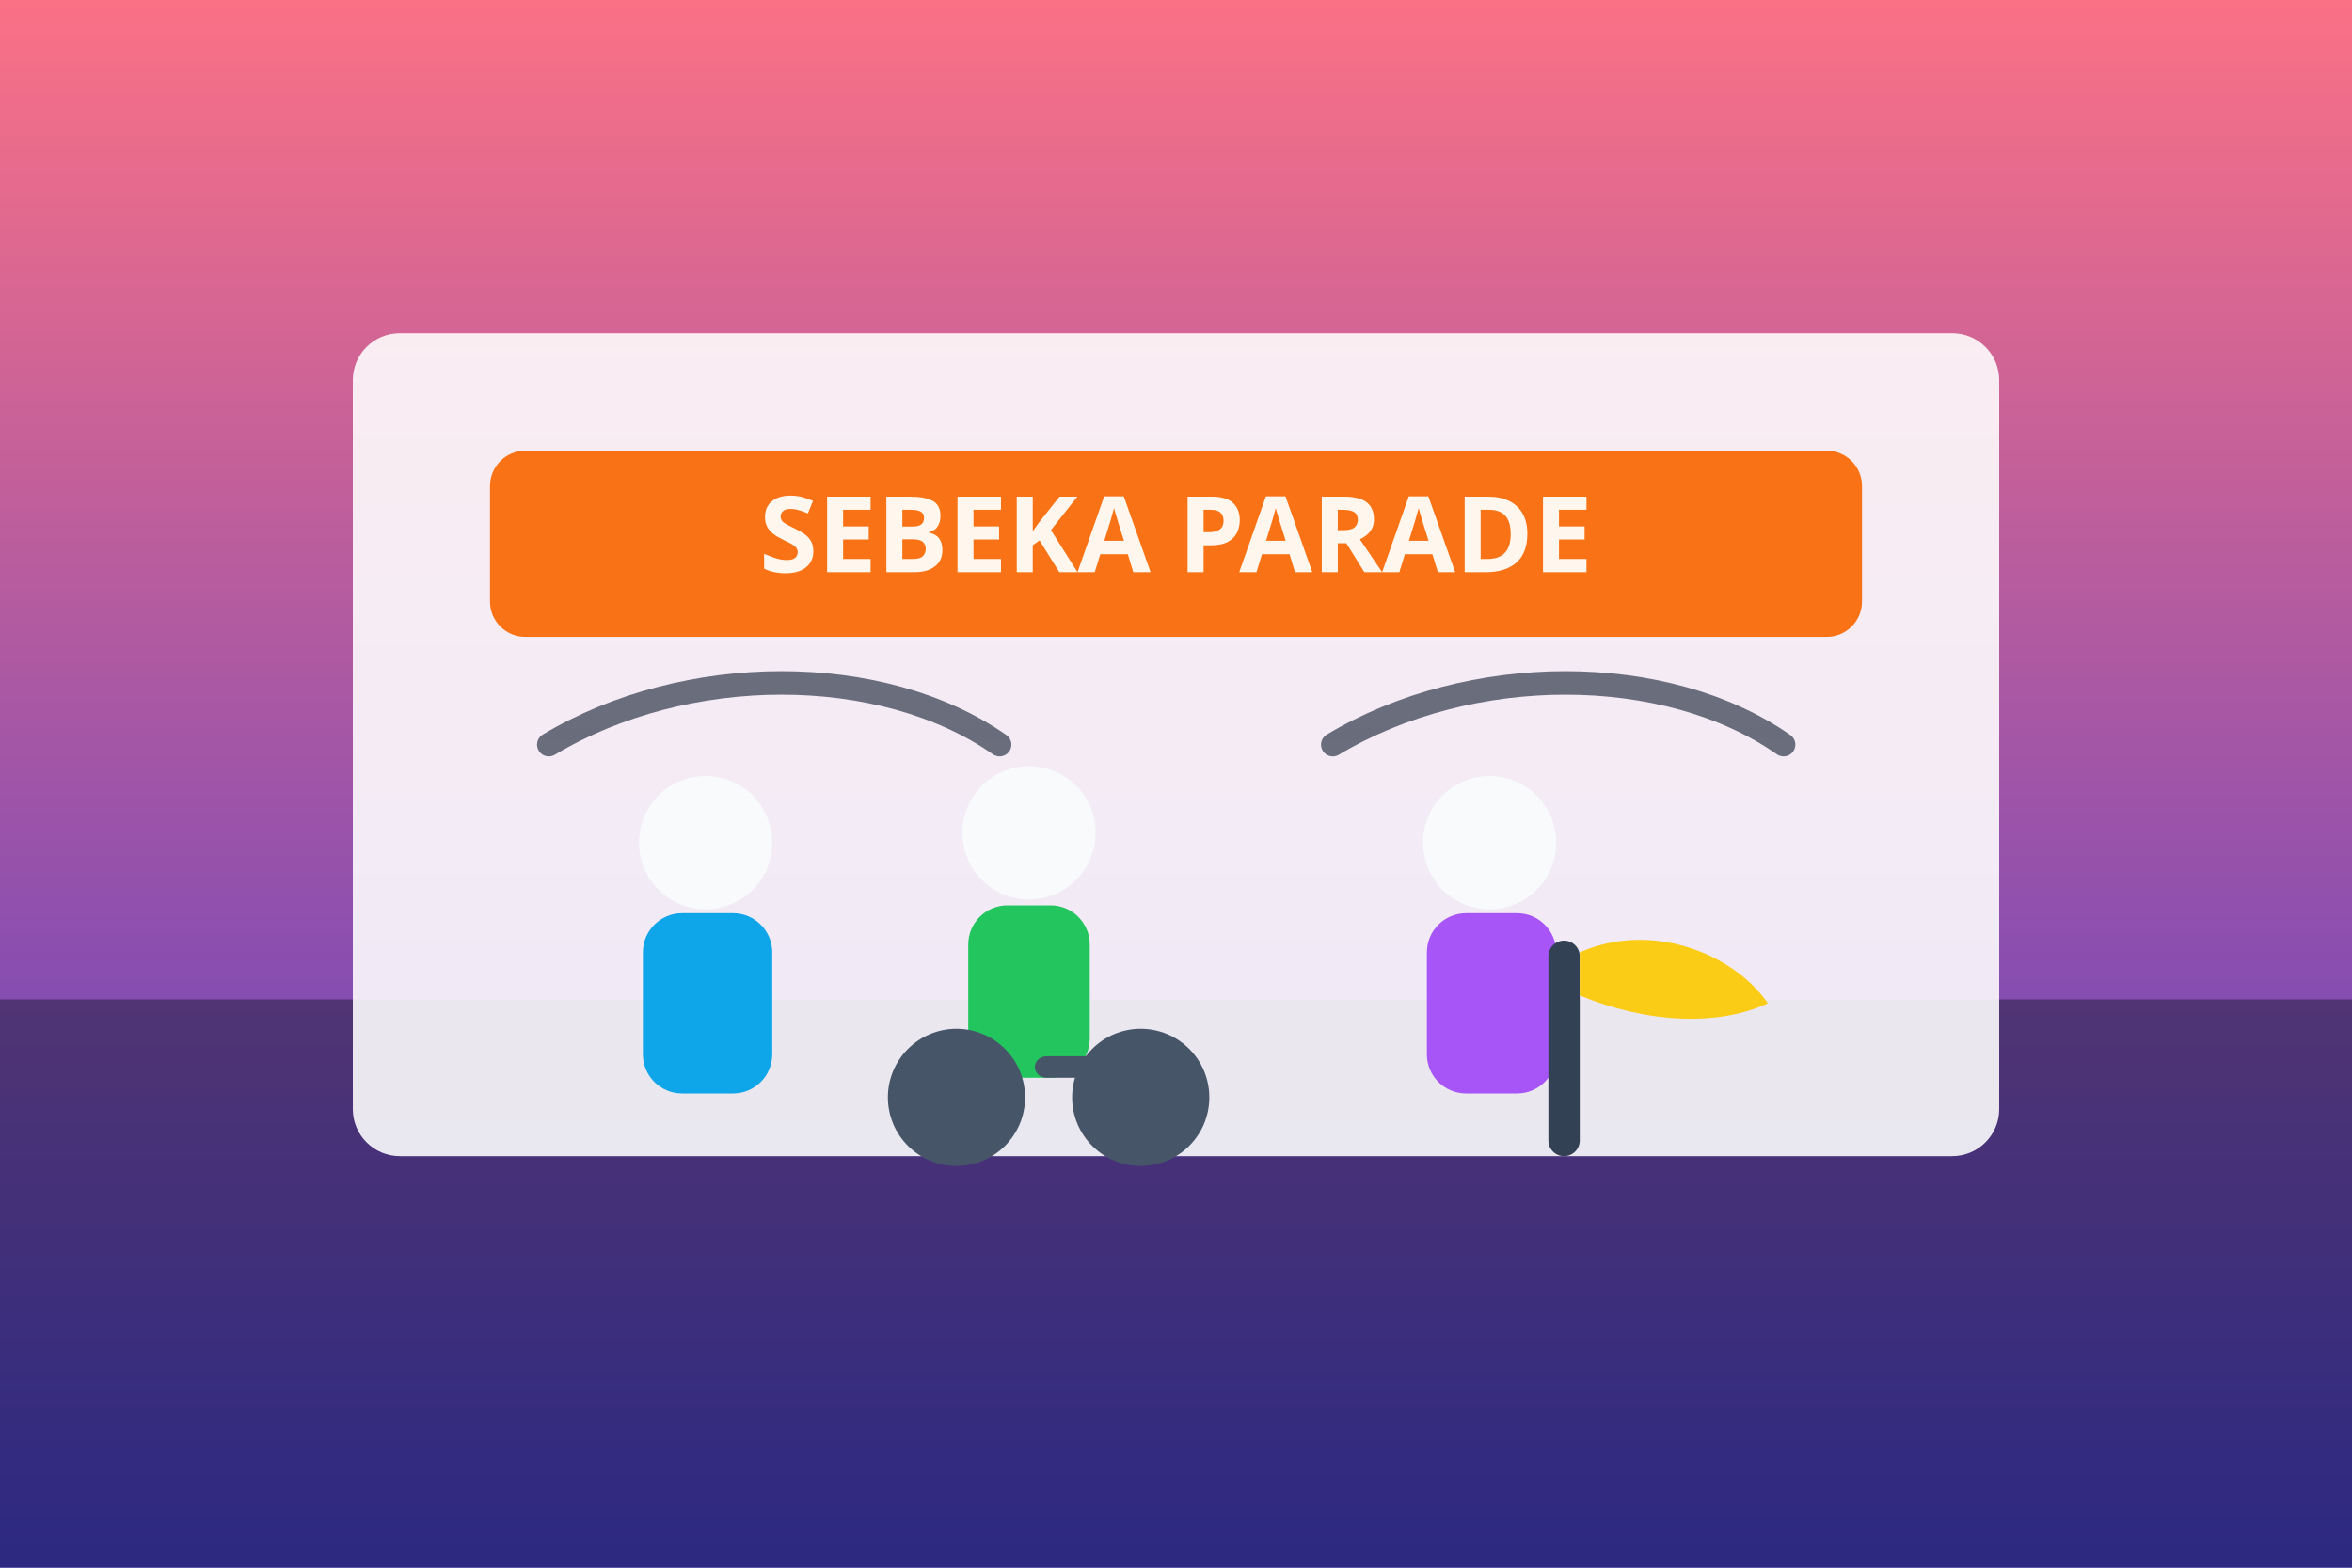
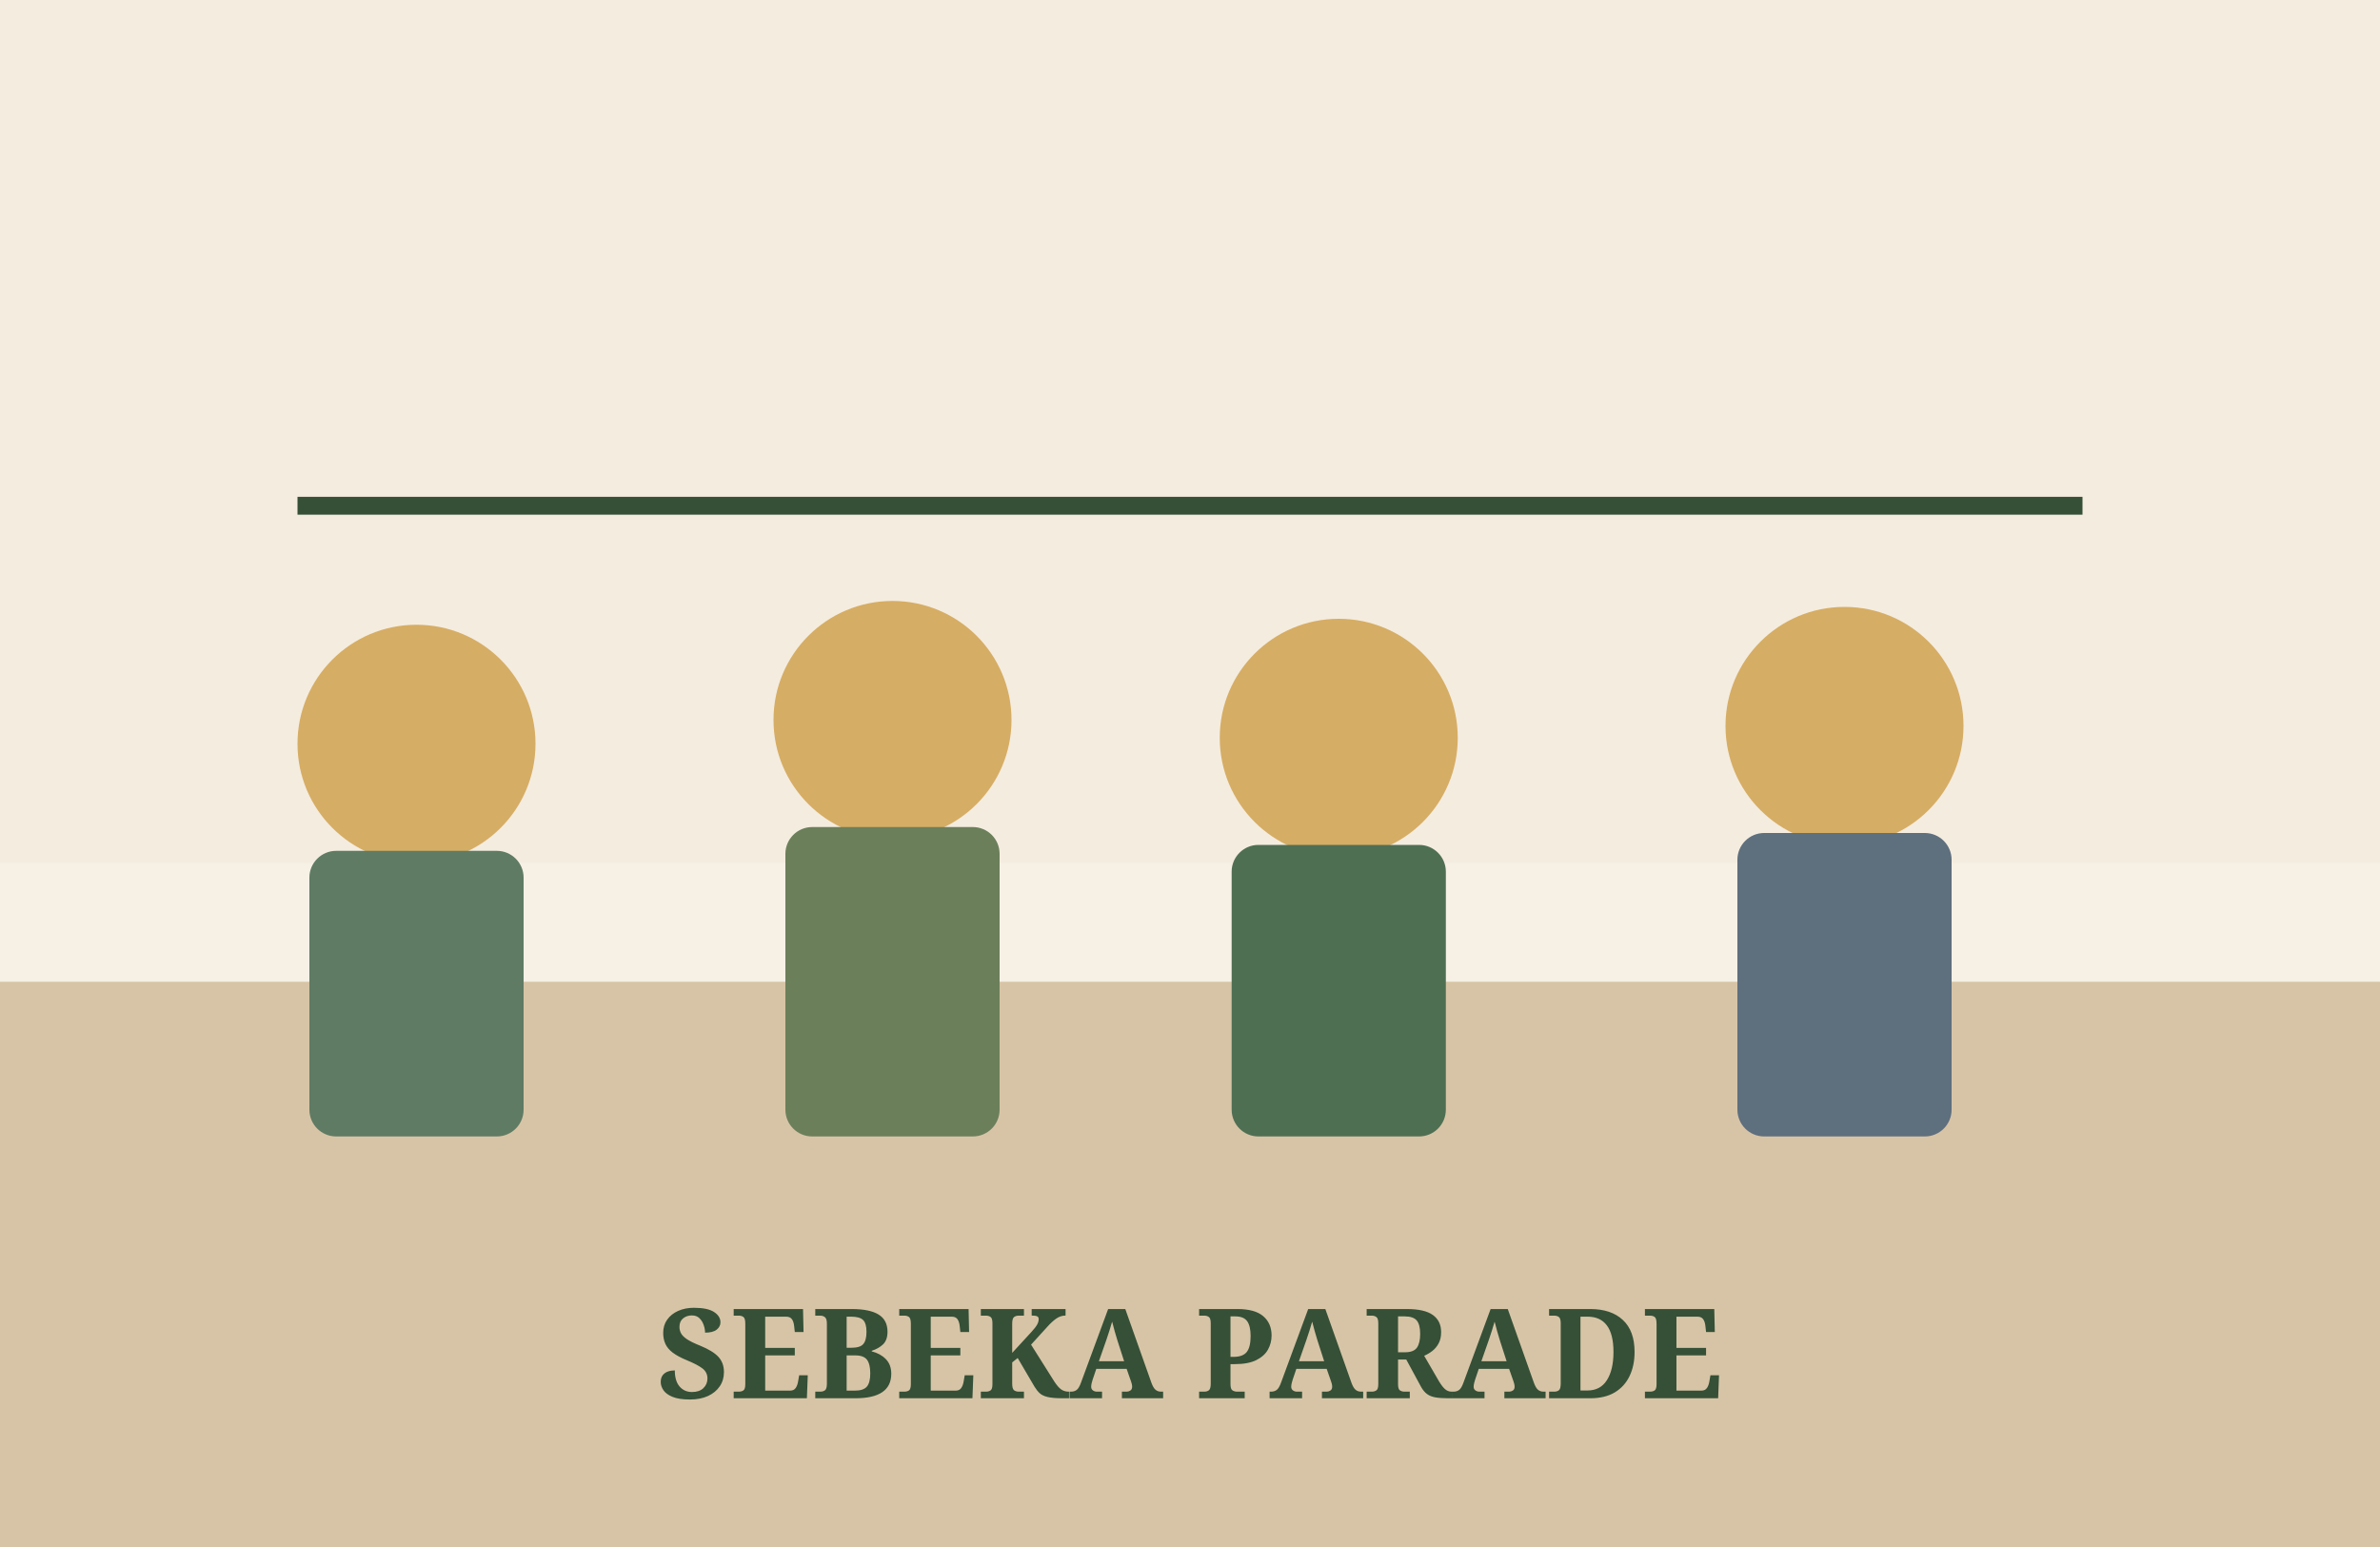
- <svg xmlns="http://www.w3.org/2000/svg" viewBox="0 0 1200 800" role="img" aria-labelledby="title desc">
-   <defs>
-     <linearGradient id="bg" x1="0" y1="0" x2="0" y2="1">
-       <stop offset="0%" stop-color="#fb7185" />
-       <stop offset="100%" stop-color="#4338ca" />
-     </linearGradient>
-   </defs>
-   <rect width="1200" height="800" fill="url(#bg)" />
-   <rect x="0" y="510" width="1200" height="290" fill="#0f172a" opacity="0.45" />
-   <rect x="180" y="170" width="840" height="420" rx="24" fill="#ffffff" opacity="0.88" />
-   <rect x="250" y="230" width="700" height="95" rx="18" fill="#f97316" />
-   <text x="600" y="292" text-anchor="middle" font-family="Segoe UI, Tahoma, sans-serif" font-size="54" font-weight="800" fill="#fff7ed">SEBEKA PARADE</text>
-   <circle cx="360" cy="430" r="34" fill="#f8fafc" />
-   <rect x="328" y="466" width="66" height="92" rx="20" fill="#0ea5e9" />
-   <circle cx="525" cy="425" r="34" fill="#f8fafc" />
-   <rect x="494" y="462" width="62" height="88" rx="20" fill="#22c55e" />
-   <circle cx="488" cy="560" r="35" fill="#475569" />
-   <circle cx="582" cy="560" r="35" fill="#475569" />
-   <rect x="528" y="539" width="44" height="11" rx="6" fill="#475569" />
-   <circle cx="760" cy="430" r="34" fill="#f8fafc" />
-   <rect x="728" y="466" width="66" height="92" rx="20" fill="#a855f7" />
-   <rect x="790" y="480" width="16" height="110" rx="8" fill="#334155" />
-   <path d="M806 486 C842 470, 884 486, 902 512 C876 524, 840 522, 806 508 Z" fill="#facc15" />
-   <path d="M280 380 C350 338, 450 338, 510 380" fill="none" stroke="#1e293b" stroke-width="12" stroke-linecap="round" opacity="0.65" />
-   <path d="M680 380 C750 338, 850 338, 910 380" fill="none" stroke="#1e293b" stroke-width="12" stroke-linecap="round" opacity="0.65" />
+ <svg xmlns="http://www.w3.org/2000/svg" viewBox="0 0 800 520" role="img" aria-labelledby="t d">
+   <rect width="800" height="520" fill="#f4ecdf" />
+   <rect y="320" width="800" height="200" fill="#d7c4a6" />
+   <rect y="290" width="800" height="40" fill="#f6f0e5" />
+   <circle cx="140" cy="250" r="40" fill="#d6ad64" />
+   <circle cx="300" cy="242" r="40" fill="#d6ad64" />
+   <circle cx="450" cy="248" r="40" fill="#d6ad64" />
+   <circle cx="620" cy="244" r="40" fill="#d6ad64" />
+   <rect x="104" y="286" width="72" height="96" rx="9" fill="#5f7b63" />
+   <rect x="264" y="278" width="72" height="104" rx="9" fill="#6b7f5b" />
+   <rect x="414" y="284" width="72" height="98" rx="9" fill="#4f6f53" />
+   <rect x="584" y="280" width="72" height="102" rx="9" fill="#5e6f7e" />
+   <path d="M100 170h600" stroke="#355037" stroke-width="6" />
+   <text x="400" y="470" text-anchor="middle" font-size="42" fill="#355037" font-family="Georgia" font-weight="700">SEBEKA PARADE</text>
</svg>
